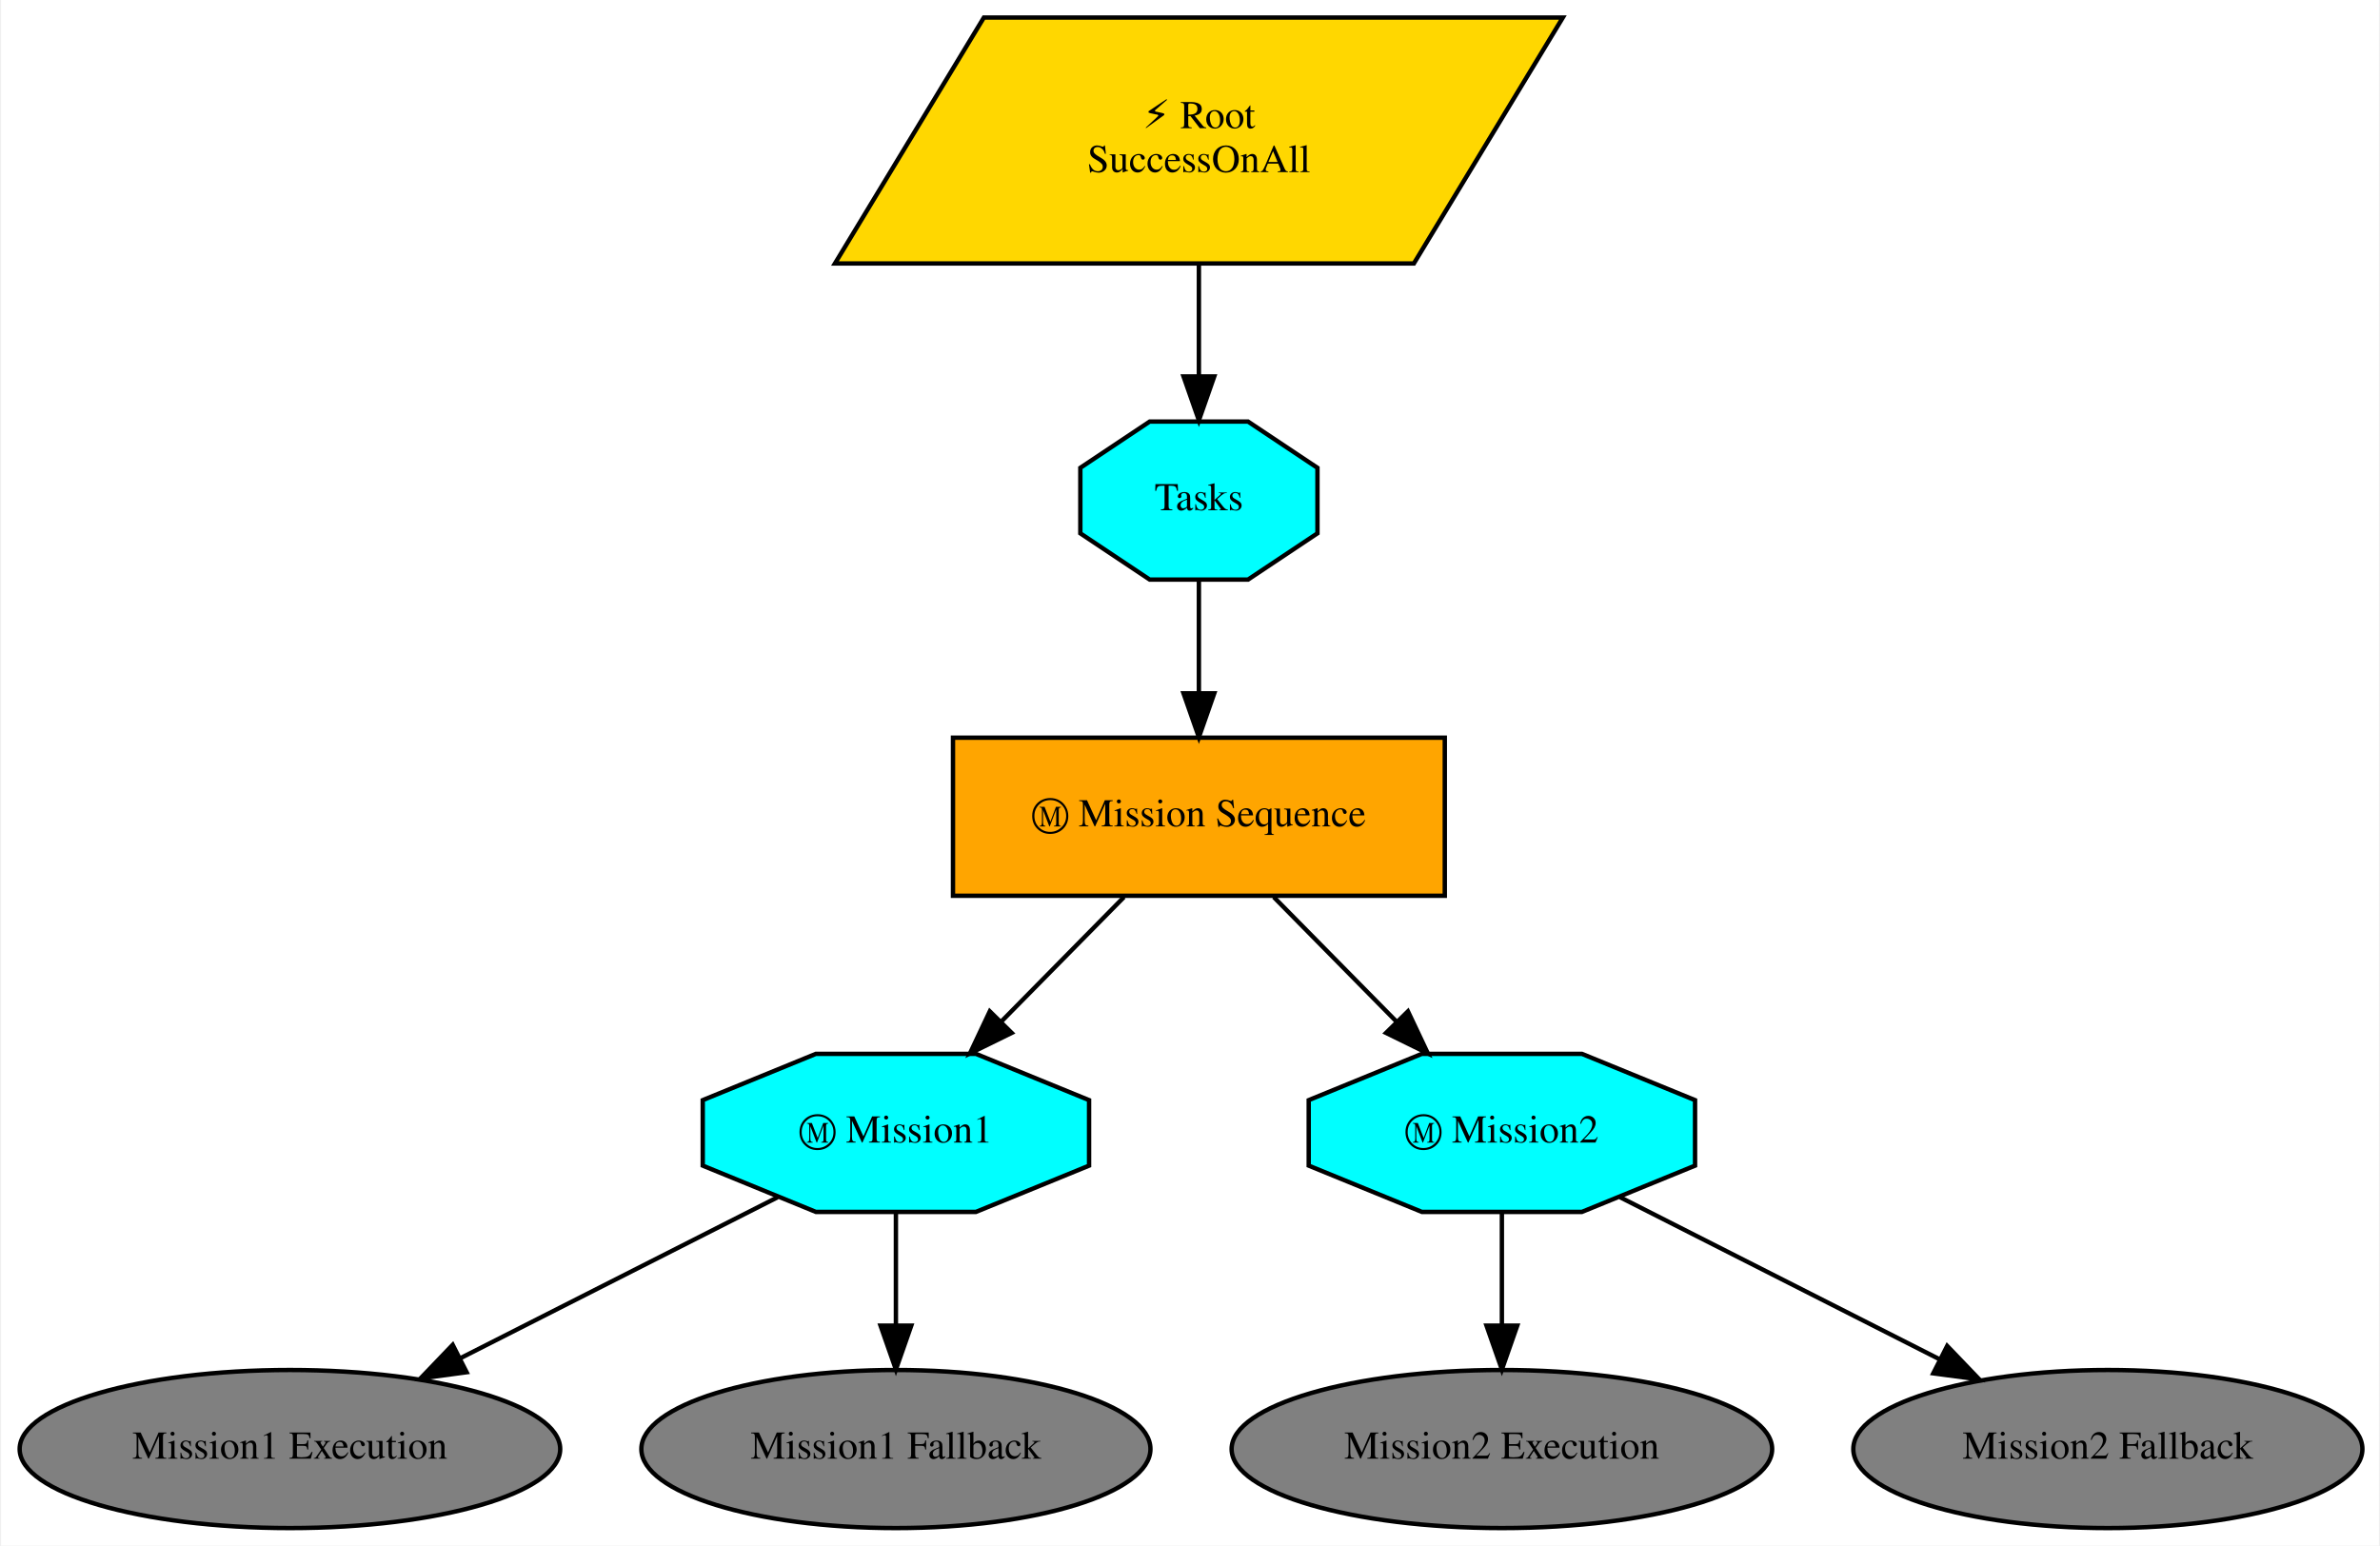
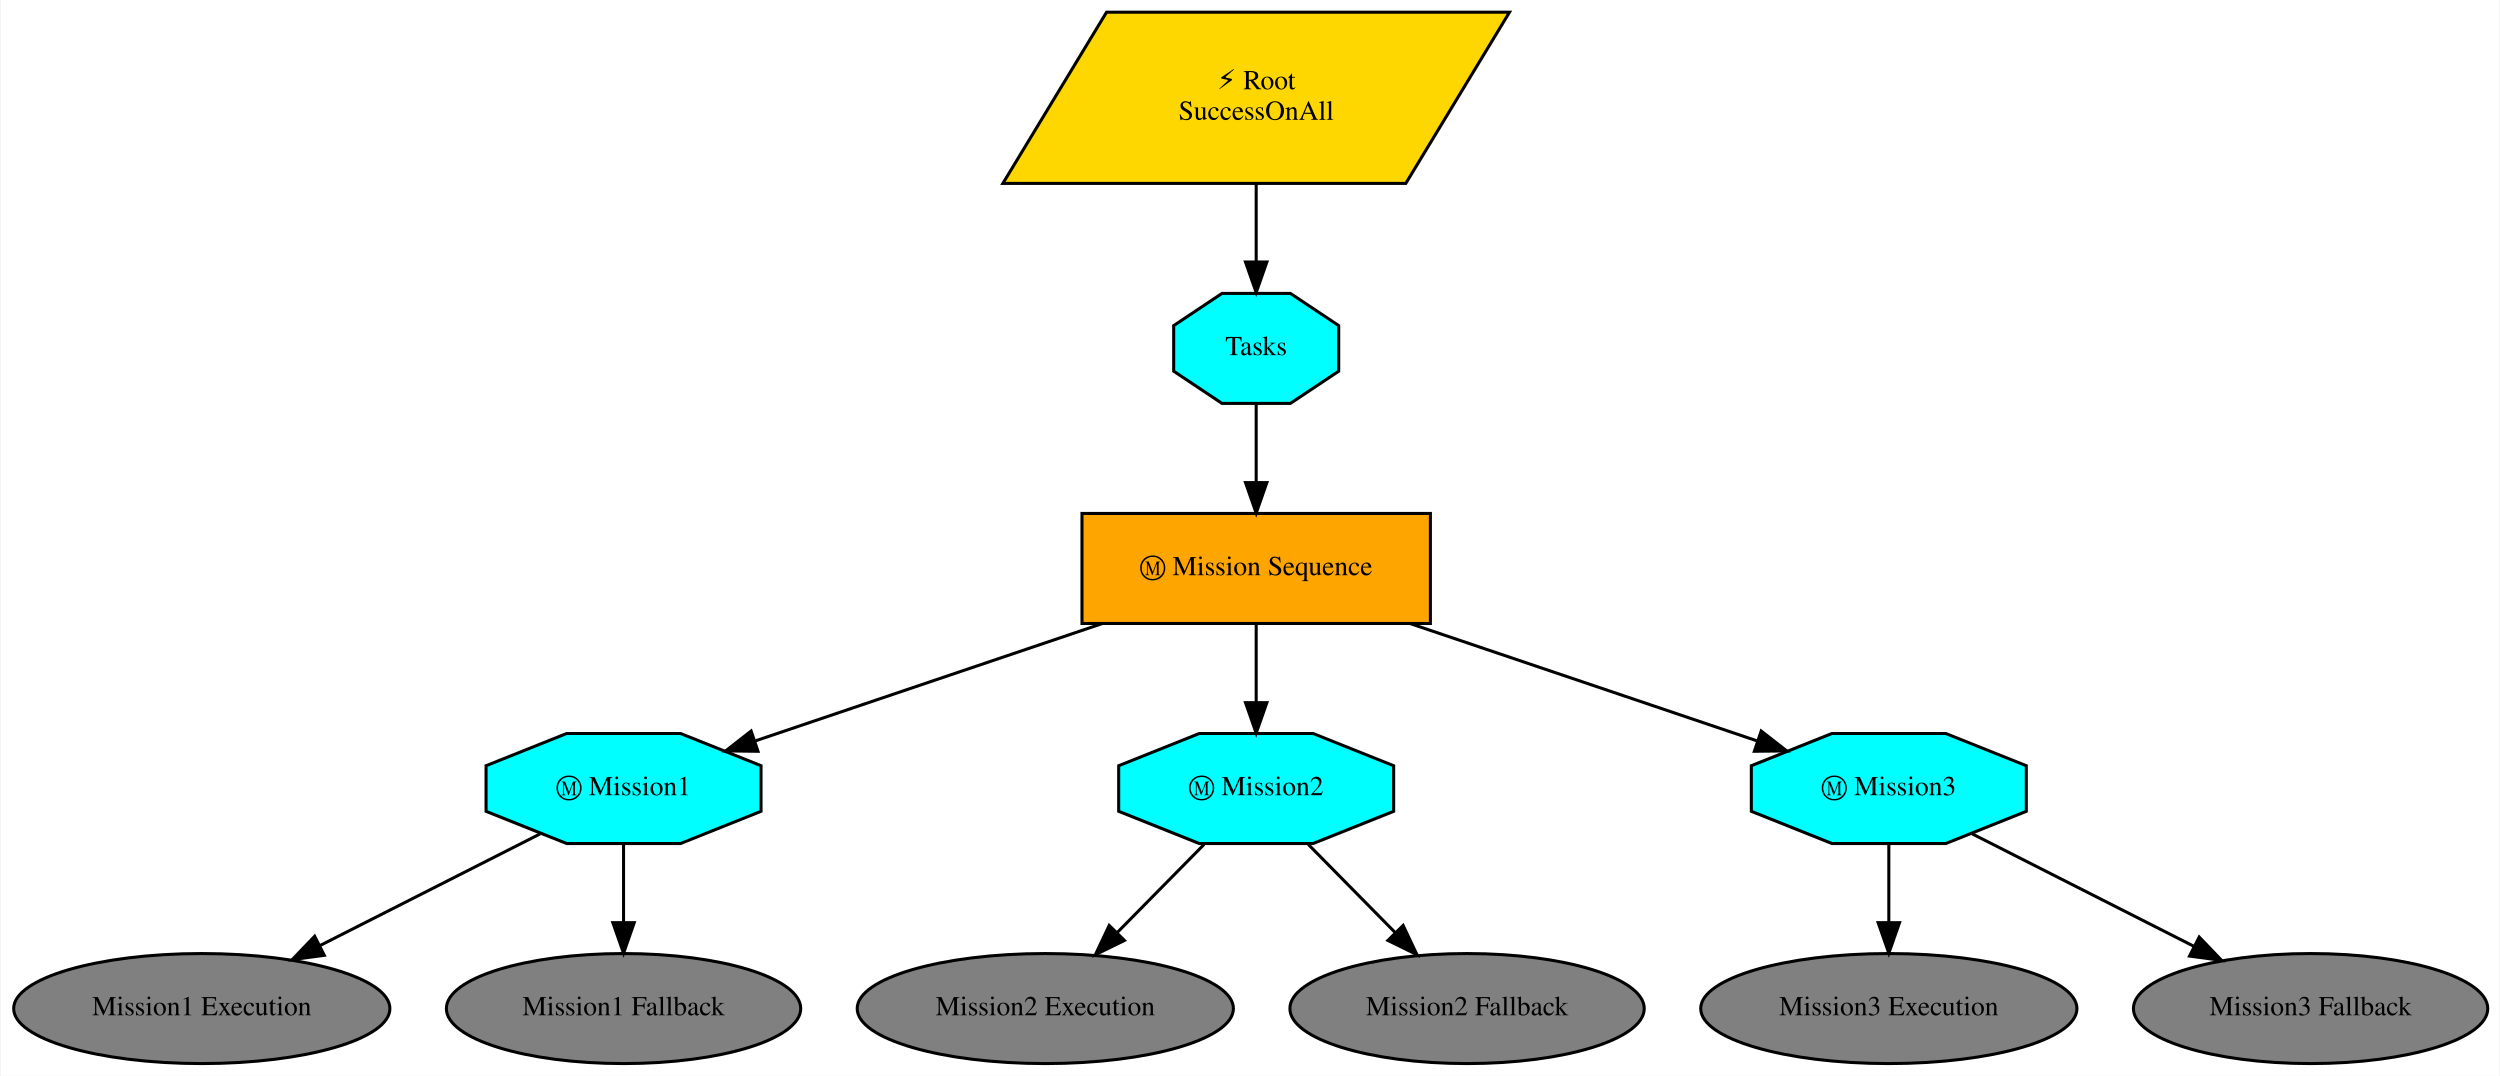
- <svg xmlns="http://www.w3.org/2000/svg" width="542pt" height="352pt" viewBox="0.00 0.00 541.51 352.00">
+ <svg xmlns="http://www.w3.org/2000/svg" width="818pt" height="352pt" viewBox="0.00 0.00 817.51 352.00">
  <g id="graph0" class="graph" transform="scale(1 1) rotate(0) translate(4 348)">
-     <polygon fill="white" stroke="transparent" points="-4,4 -4,-348 537.51,-348 537.51,4 -4,4" />
+     <polygon fill="white" stroke="transparent" points="-4,4 -4,-348 813.51,-348 813.51,4 -4,4" />
    <g id="node1" class="node">
-       <polygon fill="gold" stroke="black" points="351.66,-344 219.81,-344 185.9,-288 317.74,-288 351.66,-344" />
-       <text text-anchor="middle" x="268.78" y="-318.8" font-family="Times,serif" font-size="9.00">⚡ Root</text>
-       <text text-anchor="middle" x="268.78" y="-308.8" font-family="Times,serif" font-size="9.00">SuccessOnAll</text>
+       <polygon fill="gold" stroke="black" points="489.66,-344 357.81,-344 323.9,-288 455.74,-288 489.66,-344" />
+       <text text-anchor="middle" x="406.78" y="-318.8" font-family="Times,serif" font-size="9.00">⚡ Root</text>
+       <text text-anchor="middle" x="406.78" y="-308.8" font-family="Times,serif" font-size="9.00">SuccessOnAll</text>
    </g>
    <g id="node2" class="node">
-       <polygon fill="cyan" stroke="black" points="295.78,-226.54 295.78,-241.46 279.96,-252 257.59,-252 241.78,-241.46 241.78,-226.54 257.59,-216 279.96,-216 295.78,-226.54" />
-       <text text-anchor="middle" x="268.78" y="-231.8" font-family="Times,serif" font-size="9.00">Tasks</text>
+       <polygon fill="cyan" stroke="black" points="433.78,-226.54 433.78,-241.46 417.96,-252 395.59,-252 379.78,-241.46 379.78,-226.54 395.59,-216 417.96,-216 433.78,-226.54" />
+       <text text-anchor="middle" x="406.78" y="-231.8" font-family="Times,serif" font-size="9.00">Tasks</text>
    </g>
    <g id="edge1" class="edge">
-       <path fill="none" stroke="black" d="M268.78,-287.92C268.78,-279.72 268.78,-270.72 268.78,-262.49" />
-       <polygon fill="black" stroke="black" points="272.28,-262.27 268.78,-252.27 265.28,-262.27 272.28,-262.27" />
+       <path fill="none" stroke="black" d="M406.78,-287.92C406.78,-279.72 406.78,-270.72 406.78,-262.49" />
+       <polygon fill="black" stroke="black" points="410.28,-262.27 406.78,-252.27 403.28,-262.27 410.28,-262.27" />
    </g>
    <g id="node3" class="node">
-       <polygon fill="orange" stroke="black" points="324.78,-180 212.78,-180 212.78,-144 324.78,-144 324.78,-180" />
-       <text text-anchor="middle" x="268.78" y="-159.8" font-family="Times,serif" font-size="9.00">Ⓜ Mission Sequence</text>
+       <polygon fill="orange" stroke="black" points="463.78,-180 349.78,-180 349.78,-144 463.78,-144 463.78,-180" />
+       <text text-anchor="middle" x="406.78" y="-159.8" font-family="Times,serif" font-size="9.00">Ⓜ Mission Sequence</text>
    </g>
    <g id="edge2" class="edge">
-       <path fill="none" stroke="black" d="M268.78,-215.7C268.78,-207.98 268.78,-198.71 268.78,-190.11" />
-       <polygon fill="black" stroke="black" points="272.28,-190.1 268.78,-180.1 265.28,-190.1 272.28,-190.1" />
+       <path fill="none" stroke="black" d="M406.78,-215.7C406.78,-207.98 406.78,-198.71 406.78,-190.11" />
+       <polygon fill="black" stroke="black" points="410.28,-190.1 406.78,-180.1 403.28,-190.1 410.28,-190.1" />
    </g>
    <g id="node4" class="node">
-       <polygon fill="cyan" stroke="black" points="243.77,-82.54 243.77,-97.46 218,-108 181.56,-108 155.79,-97.46 155.79,-82.54 181.56,-72 218,-72 243.77,-82.54" />
+       <polygon fill="cyan" stroke="black" points="244.76,-82.54 244.76,-97.46 218.41,-108 181.14,-108 154.79,-97.46 154.79,-82.54 181.14,-72 218.41,-72 244.76,-82.54" />
      <text text-anchor="middle" x="199.78" y="-87.8" font-family="Times,serif" font-size="9.00">Ⓜ Mission1</text>
    </g>
    <g id="edge3" class="edge">
-       <path fill="none" stroke="black" d="M251.72,-143.7C243.28,-135.14 232.95,-124.66 223.73,-115.3" />
-       <polygon fill="black" stroke="black" points="226.15,-112.77 216.64,-108.1 221.16,-117.68 226.15,-112.77" />
+       <path fill="none" stroke="black" d="M356.4,-143.97C321.7,-132.23 276.06,-116.8 243.01,-105.62" />
+       <polygon fill="black" stroke="black" points="243.77,-102.18 233.18,-102.3 241.53,-108.81 243.77,-102.18" />
    </g>
    <g id="node7" class="node">
-       <polygon fill="cyan" stroke="black" points="381.77,-82.54 381.77,-97.46 356,-108 319.56,-108 293.79,-97.46 293.79,-82.54 319.56,-72 356,-72 381.77,-82.54" />
-       <text text-anchor="middle" x="337.78" y="-87.8" font-family="Times,serif" font-size="9.00">Ⓜ Mission2</text>
+       <polygon fill="cyan" stroke="black" points="451.76,-82.54 451.76,-97.46 425.41,-108 388.14,-108 361.79,-97.46 361.79,-82.54 388.14,-72 425.41,-72 451.76,-82.54" />
+       <text text-anchor="middle" x="406.78" y="-87.8" font-family="Times,serif" font-size="9.00">Ⓜ Mission2</text>
    </g>
    <g id="edge6" class="edge">
-       <path fill="none" stroke="black" d="M285.83,-143.7C294.27,-135.14 304.6,-124.66 313.82,-115.3" />
-       <polygon fill="black" stroke="black" points="316.39,-117.68 320.92,-108.1 311.4,-112.77 316.39,-117.68" />
+       <path fill="none" stroke="black" d="M406.78,-143.7C406.78,-135.98 406.78,-126.71 406.78,-118.11" />
+       <polygon fill="black" stroke="black" points="410.28,-118.1 406.78,-108.1 403.28,-118.1 410.28,-118.1" />
+     </g>
+     <g id="node10" class="node">
+       <polygon fill="cyan" stroke="black" points="658.76,-82.54 658.76,-97.46 632.41,-108 595.14,-108 568.79,-97.46 568.79,-82.54 595.14,-72 632.41,-72 658.76,-82.54" />
+       <text text-anchor="middle" x="613.78" y="-87.8" font-family="Times,serif" font-size="9.00">Ⓜ Mission3</text>
+     </g>
+     <g id="edge9" class="edge">
+       <path fill="none" stroke="black" d="M457.15,-143.97C491.85,-132.23 537.49,-116.8 570.55,-105.62" />
+       <polygon fill="black" stroke="black" points="572.02,-108.81 580.37,-102.3 569.78,-102.18 572.02,-108.81" />
    </g>
    <g id="node5" class="node">
      <ellipse fill="gray" stroke="black" cx="61.78" cy="-18" rx="61.55" ry="18" />
      <text text-anchor="middle" x="61.78" y="-15.8" font-family="Times,serif" font-size="9.00">Mission1 Execution</text>
    </g>
    <g id="edge4" class="edge">
-       <path fill="none" stroke="black" d="M172.84,-75.34C152.3,-64.92 123.71,-50.41 100.68,-38.73" />
-       <polygon fill="black" stroke="black" points="102.02,-35.49 91.51,-34.08 98.85,-41.73 102.02,-35.49" />
+       <path fill="none" stroke="black" d="M172.51,-75.17C151.94,-64.73 123.44,-50.28 100.5,-38.64" />
+       <polygon fill="black" stroke="black" points="101.87,-35.42 91.37,-34.01 98.71,-41.66 101.87,-35.42" />
    </g>
    <g id="node6" class="node">
      <ellipse fill="gray" stroke="black" cx="199.78" cy="-18" rx="57.97" ry="18" />
      <text text-anchor="middle" x="199.78" y="-15.8" font-family="Times,serif" font-size="9.00">Mission1 Fallback</text>
    </g>
    <g id="edge5" class="edge">
      <path fill="none" stroke="black" d="M199.78,-71.7C199.78,-63.98 199.78,-54.71 199.78,-46.11" />
      <polygon fill="black" stroke="black" points="203.28,-46.1 199.78,-36.1 196.28,-46.1 203.28,-46.1" />
    </g>
    <g id="node8" class="node">
      <ellipse fill="gray" stroke="black" cx="337.78" cy="-18" rx="61.55" ry="18" />
      <text text-anchor="middle" x="337.78" y="-15.8" font-family="Times,serif" font-size="9.00">Mission2 Execution</text>
    </g>
    <g id="edge7" class="edge">
-       <path fill="none" stroke="black" d="M337.78,-71.7C337.78,-63.98 337.78,-54.71 337.78,-46.11" />
-       <polygon fill="black" stroke="black" points="341.28,-46.1 337.78,-36.1 334.28,-46.1 341.28,-46.1" />
+       <path fill="none" stroke="black" d="M389.72,-71.7C381.16,-63.01 370.64,-52.34 361.32,-42.89" />
+       <polygon fill="black" stroke="black" points="363.67,-40.29 354.16,-35.62 358.69,-45.2 363.67,-40.29" />
    </g>
    <g id="node9" class="node">
      <ellipse fill="gray" stroke="black" cx="475.78" cy="-18" rx="57.97" ry="18" />
      <text text-anchor="middle" x="475.78" y="-15.8" font-family="Times,serif" font-size="9.00">Mission2 Fallback</text>
    </g>
    <g id="edge8" class="edge">
-       <path fill="none" stroke="black" d="M364.71,-75.34C385.39,-64.85 414.23,-50.22 437.34,-38.5" />
-       <polygon fill="black" stroke="black" points="439.19,-41.48 446.52,-33.84 436.02,-35.24 439.19,-41.48" />
+       <path fill="none" stroke="black" d="M423.83,-71.7C432.4,-63.01 442.91,-52.34 452.23,-42.89" />
+       <polygon fill="black" stroke="black" points="454.86,-45.2 459.39,-35.62 449.88,-40.29 454.86,-45.2" />
+     </g>
+     <g id="node11" class="node">
+       <ellipse fill="gray" stroke="black" cx="613.78" cy="-18" rx="61.55" ry="18" />
+       <text text-anchor="middle" x="613.78" y="-15.8" font-family="Times,serif" font-size="9.00">Mission3 Execution</text>
+     </g>
+     <g id="edge10" class="edge">
+       <path fill="none" stroke="black" d="M613.78,-71.7C613.78,-63.98 613.78,-54.71 613.78,-46.11" />
+       <polygon fill="black" stroke="black" points="617.28,-46.1 613.78,-36.1 610.28,-46.1 617.28,-46.1" />
+     </g>
+     <g id="node12" class="node">
+       <ellipse fill="gray" stroke="black" cx="751.78" cy="-18" rx="57.97" ry="18" />
+       <text text-anchor="middle" x="751.78" y="-15.8" font-family="Times,serif" font-size="9.00">Mission3 Fallback</text>
+     </g>
+     <g id="edge11" class="edge">
+       <path fill="none" stroke="black" d="M641.04,-75.17C661.75,-64.66 690.5,-50.08 713.51,-38.41" />
+       <polygon fill="black" stroke="black" points="715.33,-41.41 722.66,-33.77 712.16,-35.17 715.33,-41.41" />
    </g>
  </g>
</svg>
